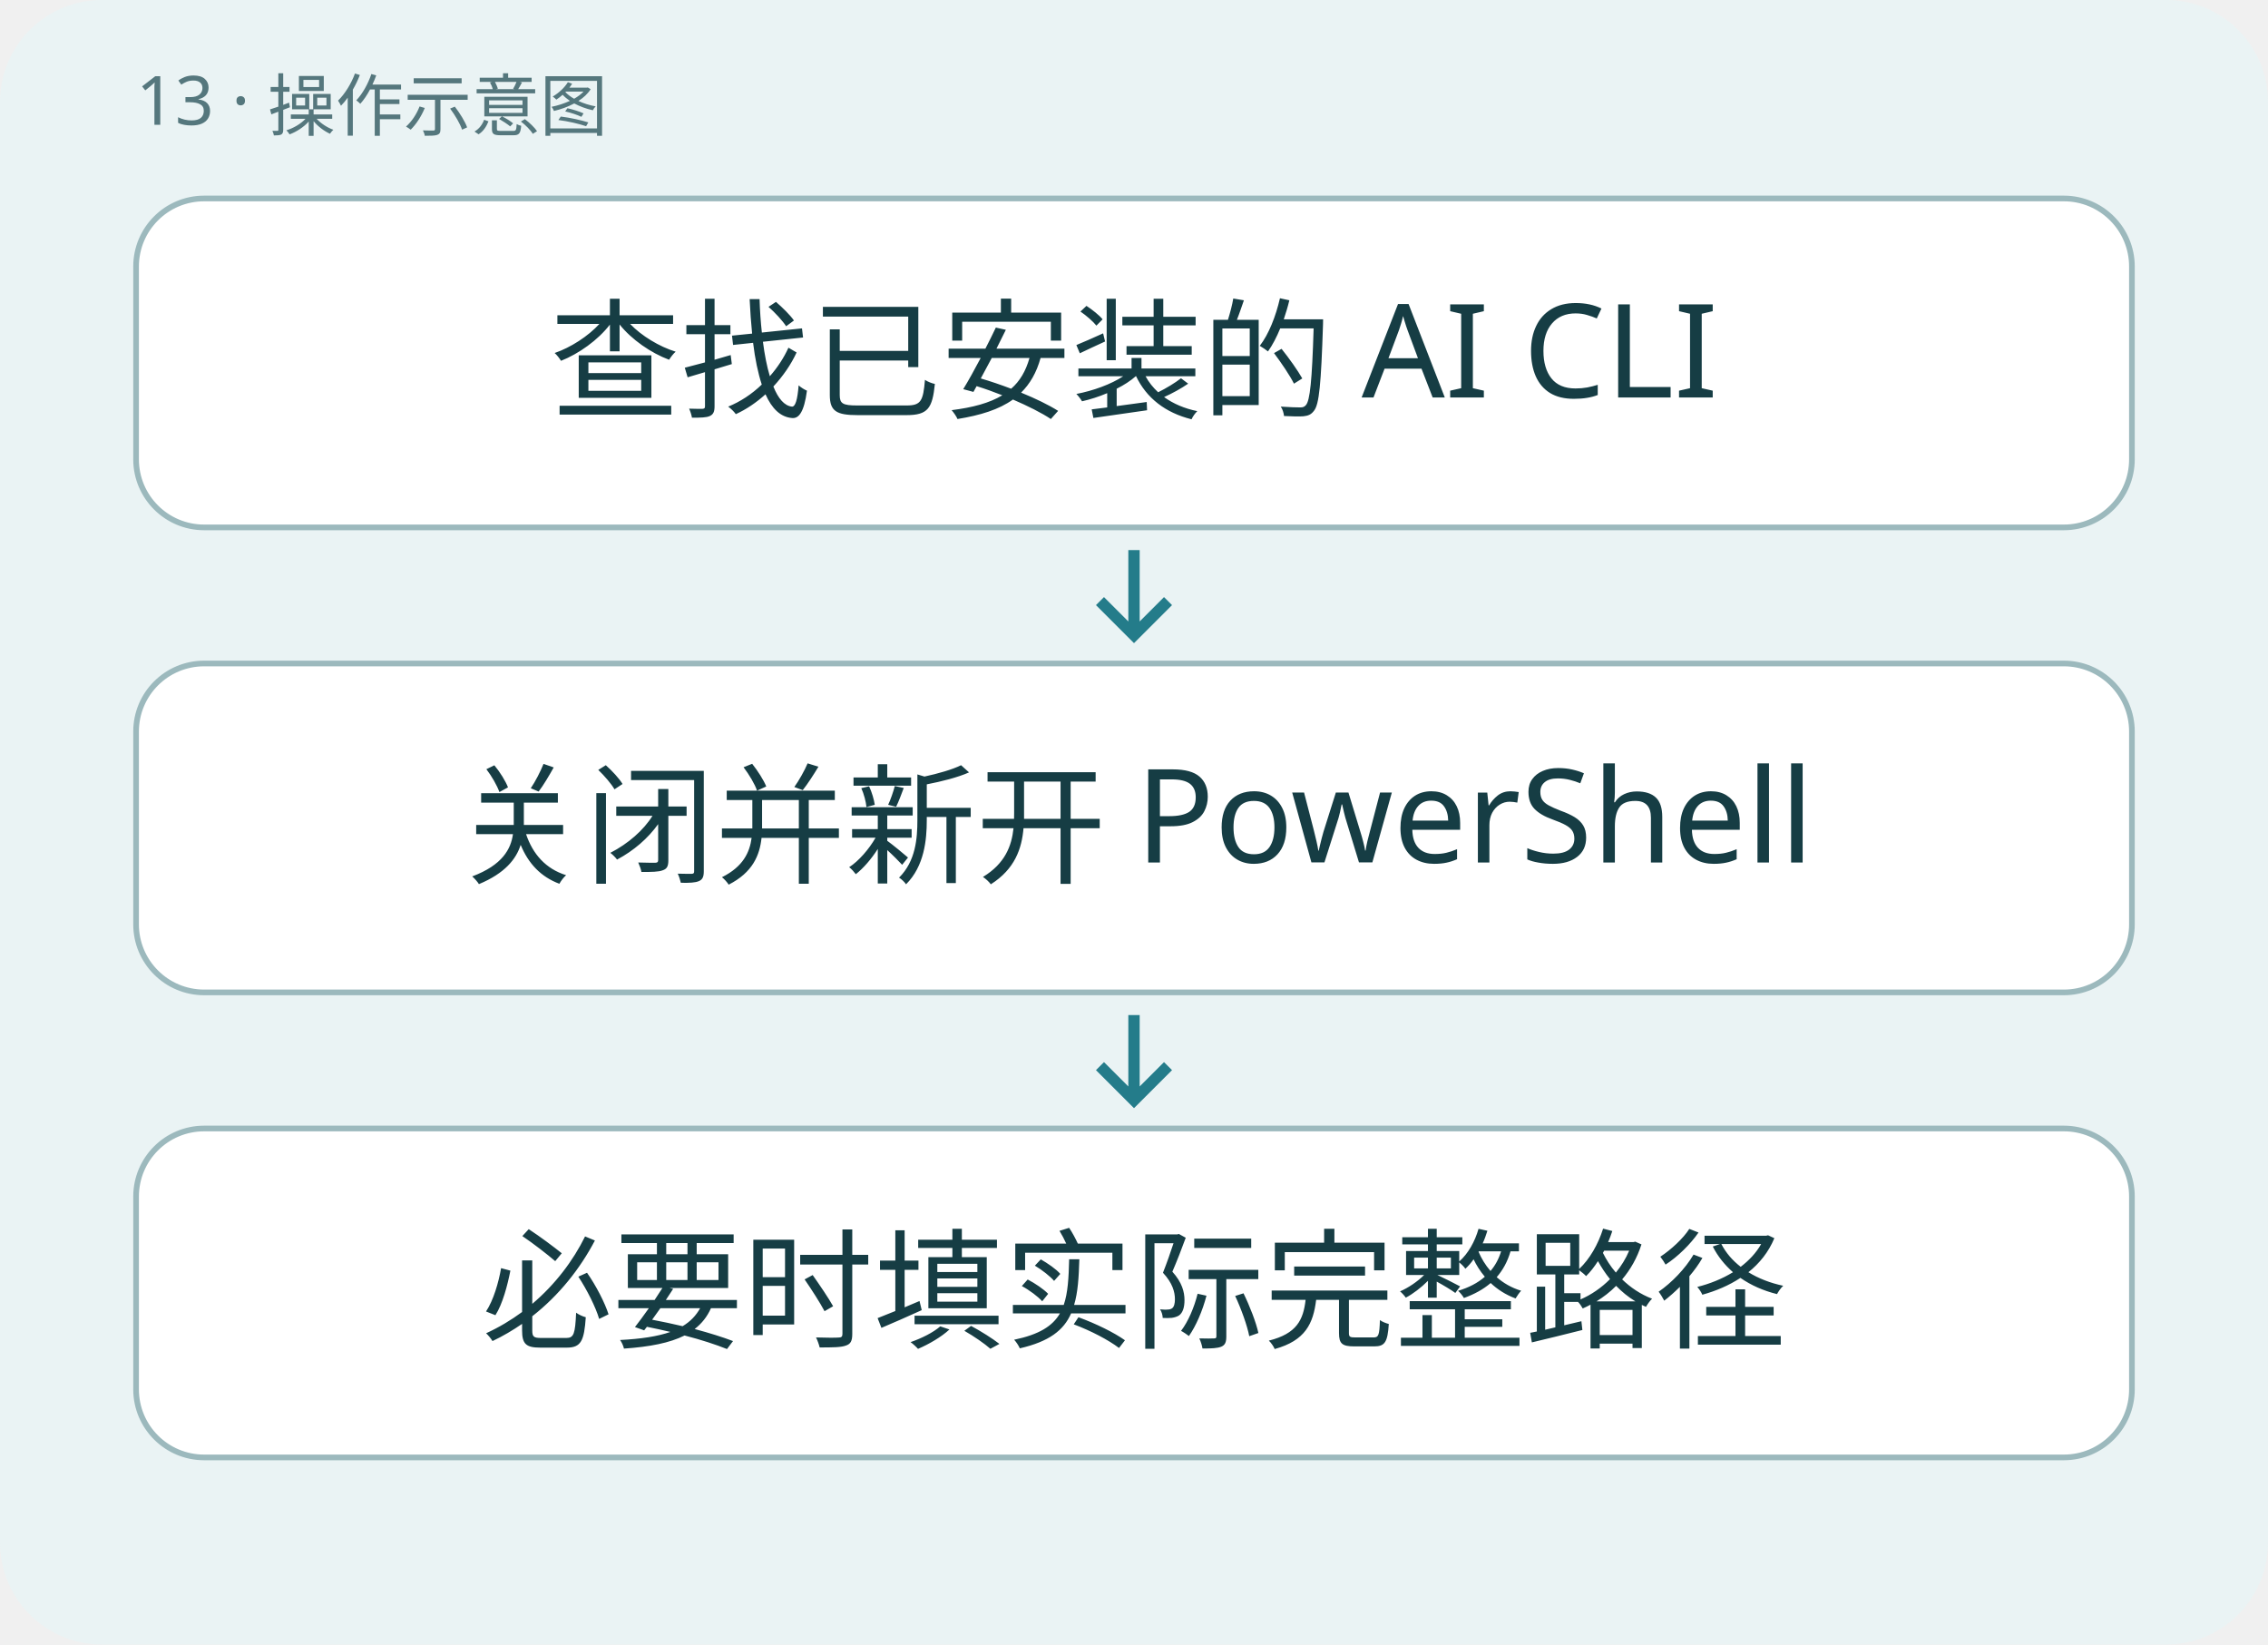
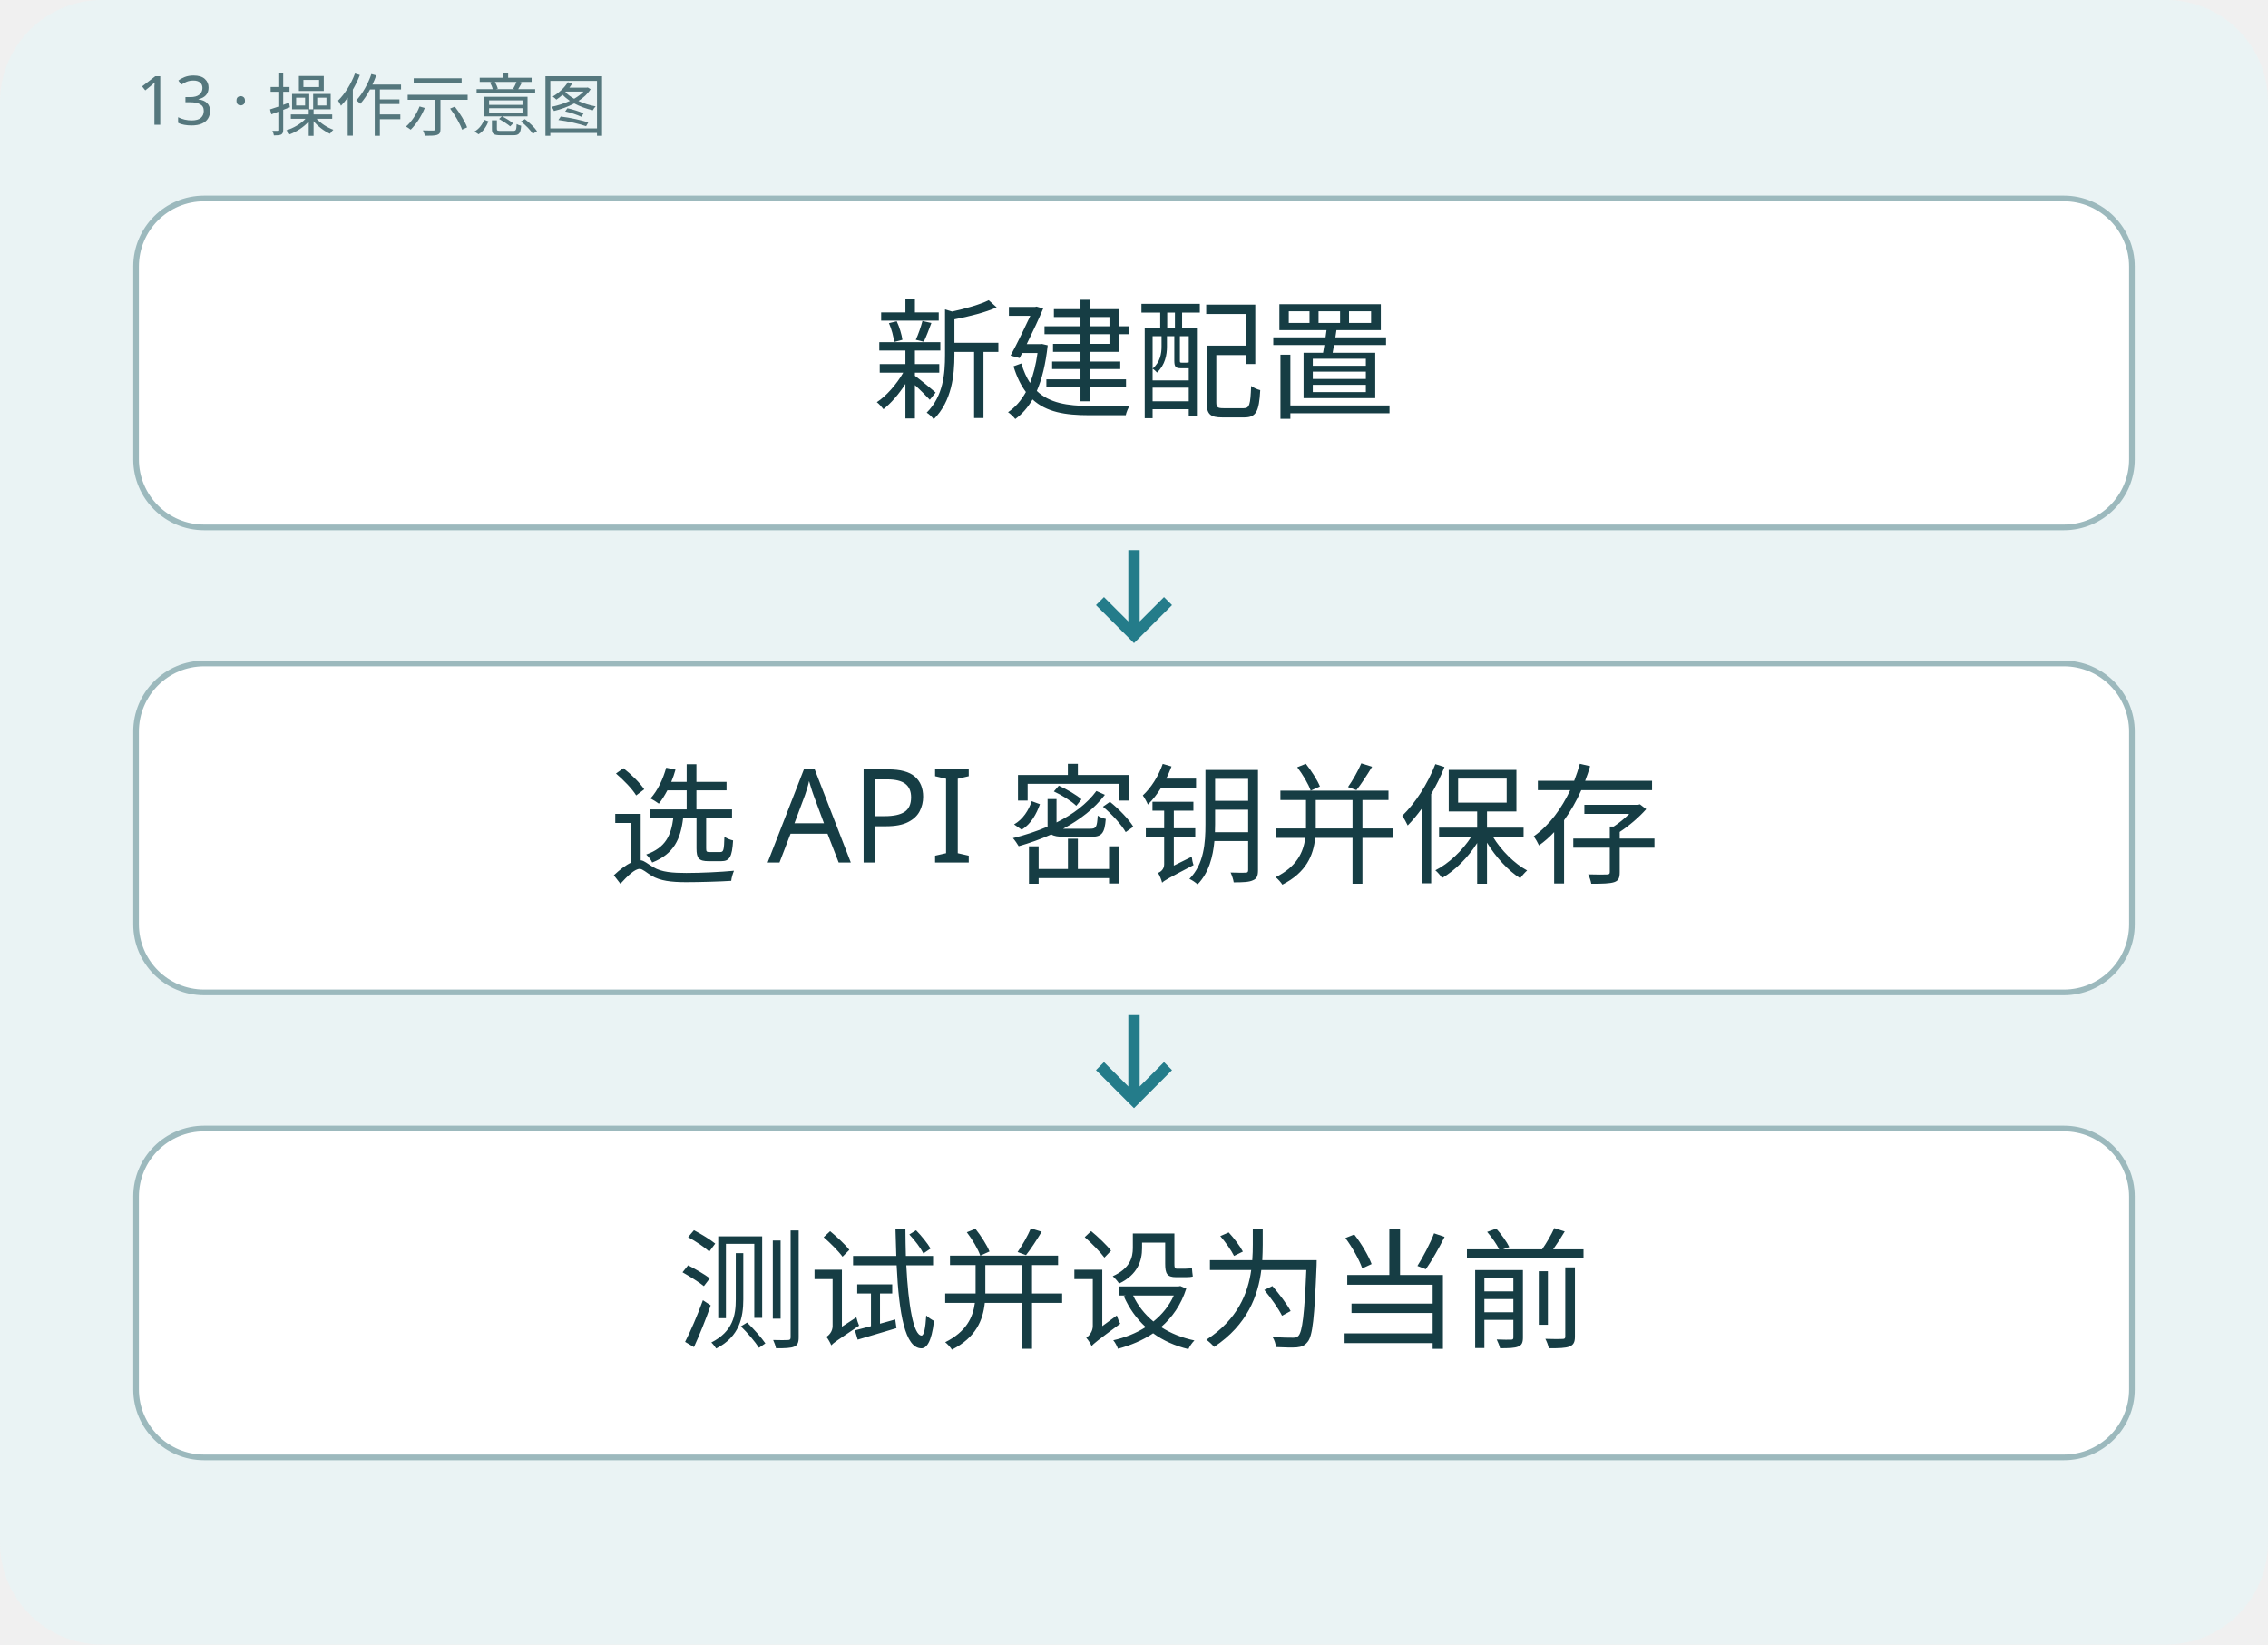
<svg xmlns="http://www.w3.org/2000/svg" viewBox="0 0 400 290" role="img">
  <rect width="400" height="290" rx="18" fill="#eaf3f4" />
  <rect x="24" y="35" width="352" height="58" rx="12" fill="white" stroke="#9cb9bd" />
-   <text x="200" y="72" text-anchor="middle" font-family="Microsoft YaHei,PingFang SC,sans-serif" font-size="23" fill="#163d44">查找已安装的 AI CLI</text>
+   <text x="200" y="72" text-anchor="middle" font-family="Microsoft YaHei,PingFang SC,sans-serif" font-size="23" fill="#163d44">新建配置</text>
  <path d="M200 97 v15 m-6 -6 6 6 6 -6" fill="none" stroke="#247c8a" stroke-width="2" />
  <rect x="24" y="117" width="352" height="58" rx="12" fill="white" stroke="#9cb9bd" />
-   <text x="200" y="154" text-anchor="middle" font-family="Microsoft YaHei,PingFang SC,sans-serif" font-size="23" fill="#163d44">关闭并新开 PowerShell</text>
+   <text x="200" y="154" text-anchor="middle" font-family="Microsoft YaHei,PingFang SC,sans-serif" font-size="23" fill="#163d44">选 API 密钥并保存</text>
  <path d="M200 179 v15 m-6 -6 6 6 6 -6" fill="none" stroke="#247c8a" stroke-width="2" />
  <rect x="24" y="199" width="352" height="58" rx="12" fill="white" stroke="#9cb9bd" />
-   <text x="200" y="236" text-anchor="middle" font-family="Microsoft YaHei,PingFang SC,sans-serif" font-size="23" fill="#163d44">必要时填实际完整路径</text>
+   <text x="200" y="236" text-anchor="middle" font-family="Microsoft YaHei,PingFang SC,sans-serif" font-size="23" fill="#163d44">测试并设为当前</text>
  <text x="24" y="22" font-family="sans-serif" font-size="12" fill="#55777d">13 · 操作示意图</text>
</svg>
